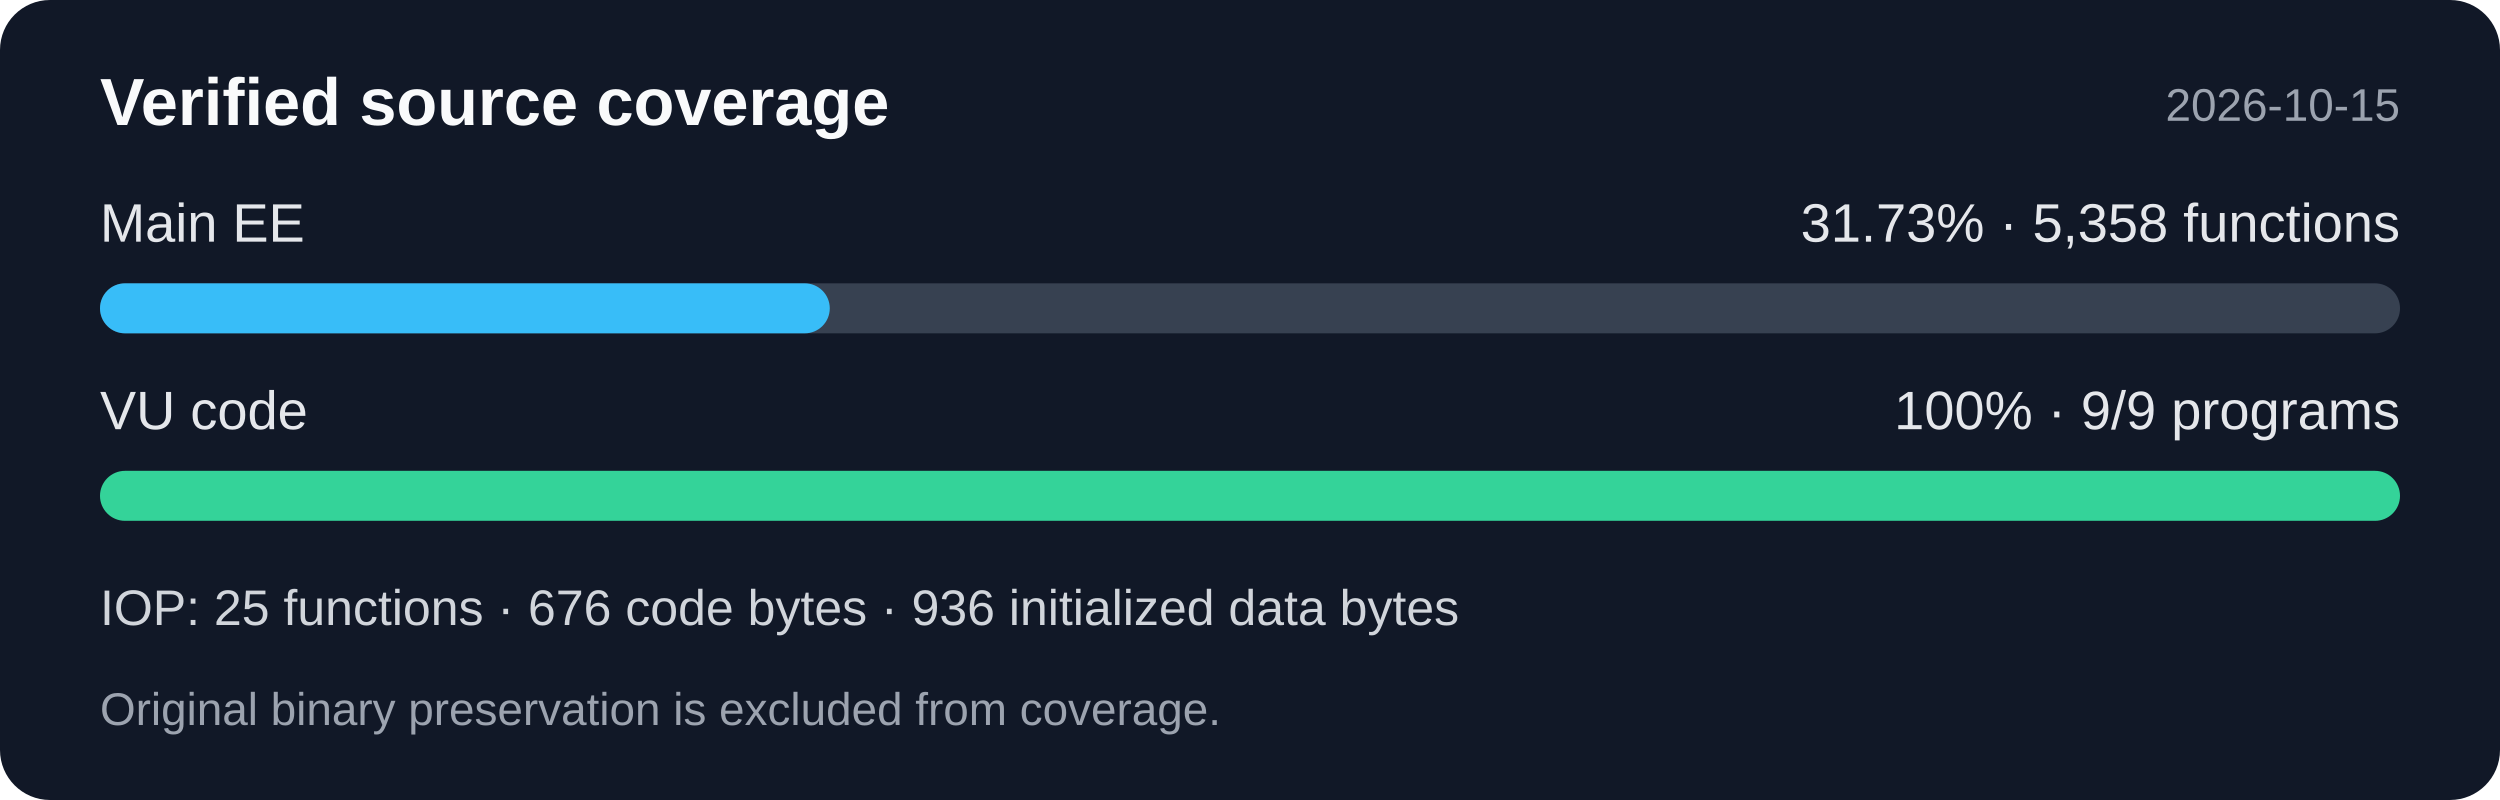
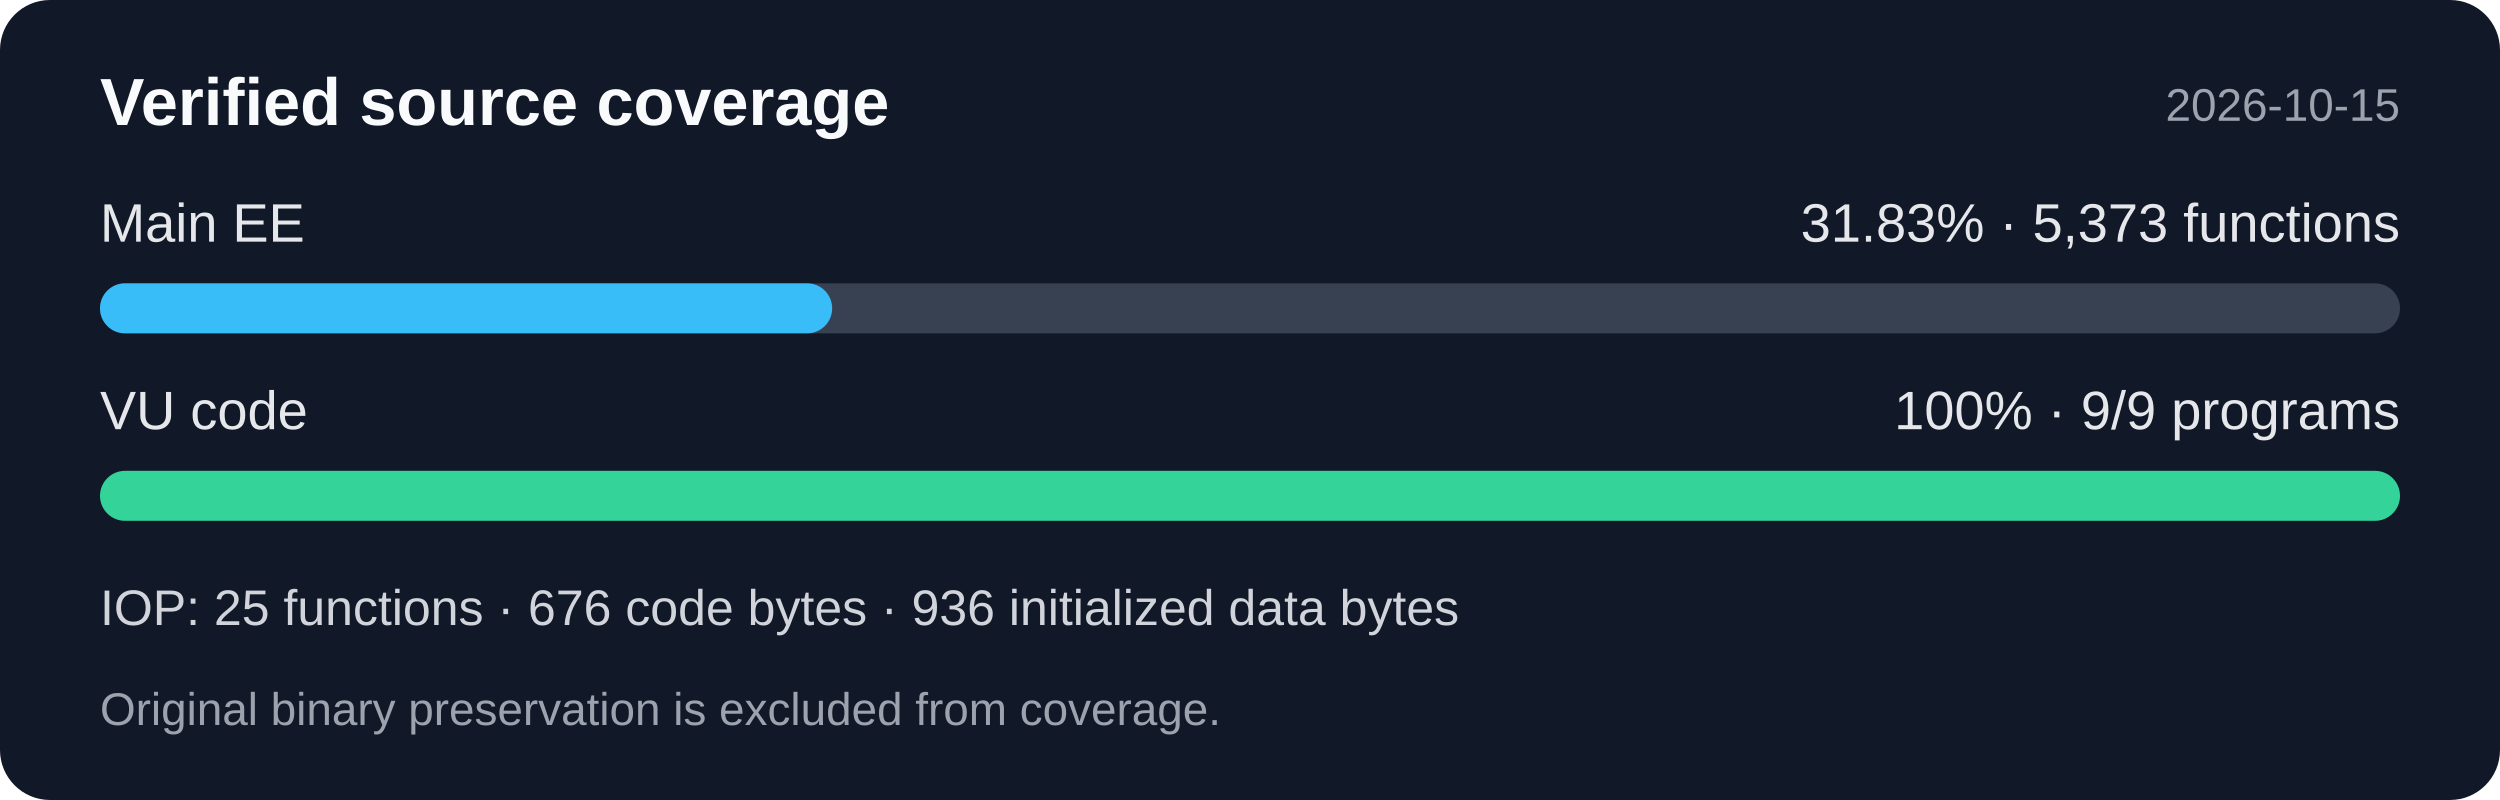
<svg xmlns="http://www.w3.org/2000/svg" width="600" height="192" viewBox="0 0 600 192" role="img" aria-labelledby="title desc">
  <rect width="600" height="192" rx="12" fill="#111827" />
  <g font-family="Segoe UI,Arial,sans-serif">
    <text x="24" y="30" fill="#f9fafb" font-size="16" font-weight="600">Verified source coverage</text>
    <text x="576" y="29" fill="#9ca3af" font-size="11" text-anchor="end">2026-10-15</text>
    <text x="24" y="58" fill="#e5e7eb" font-size="13">Main EE</text>
-     <text x="576" y="58" fill="#e5e7eb" font-size="13" text-anchor="end">31.73% · 5,358 functions</text>
+     <text x="576" y="58" fill="#e5e7eb" font-size="13" text-anchor="end">31.83% · 5,373 functions</text>
    <rect x="24" y="68" width="552" height="12" rx="6" fill="#374151" />
-     <rect x="24" y="68" width="175.146" height="12" rx="6" fill="#38bdf8" />
+     <rect x="24" y="68" width="175.72" height="12" rx="6" fill="#38bdf8" />
    <text x="24" y="103" fill="#e5e7eb" font-size="13">VU code</text>
    <text x="576" y="103" fill="#e5e7eb" font-size="13" text-anchor="end">100% · 9/9 programs</text>
    <rect x="24" y="113" width="552" height="12" rx="6" fill="#34d399" />
    <text x="24" y="150" fill="#d1d5db" font-size="12">IOP: 25 functions · 676 code bytes · 936 initialized data bytes</text>
    <text x="24" y="174" fill="#9ca3af" font-size="11">Original binary preservation is excluded from coverage.</text>
  </g>
</svg>
